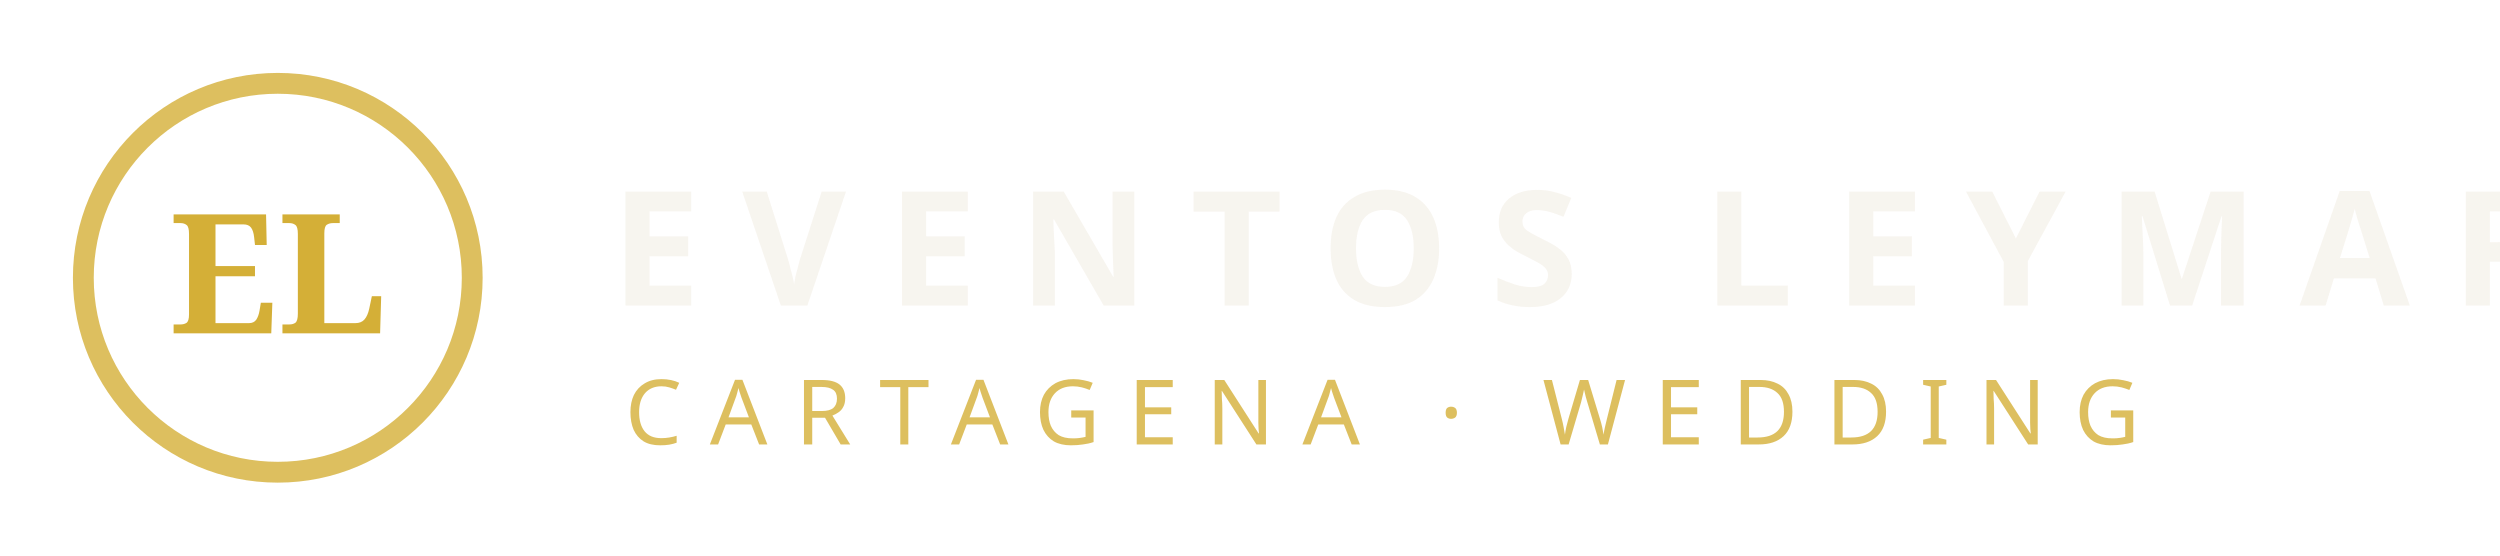
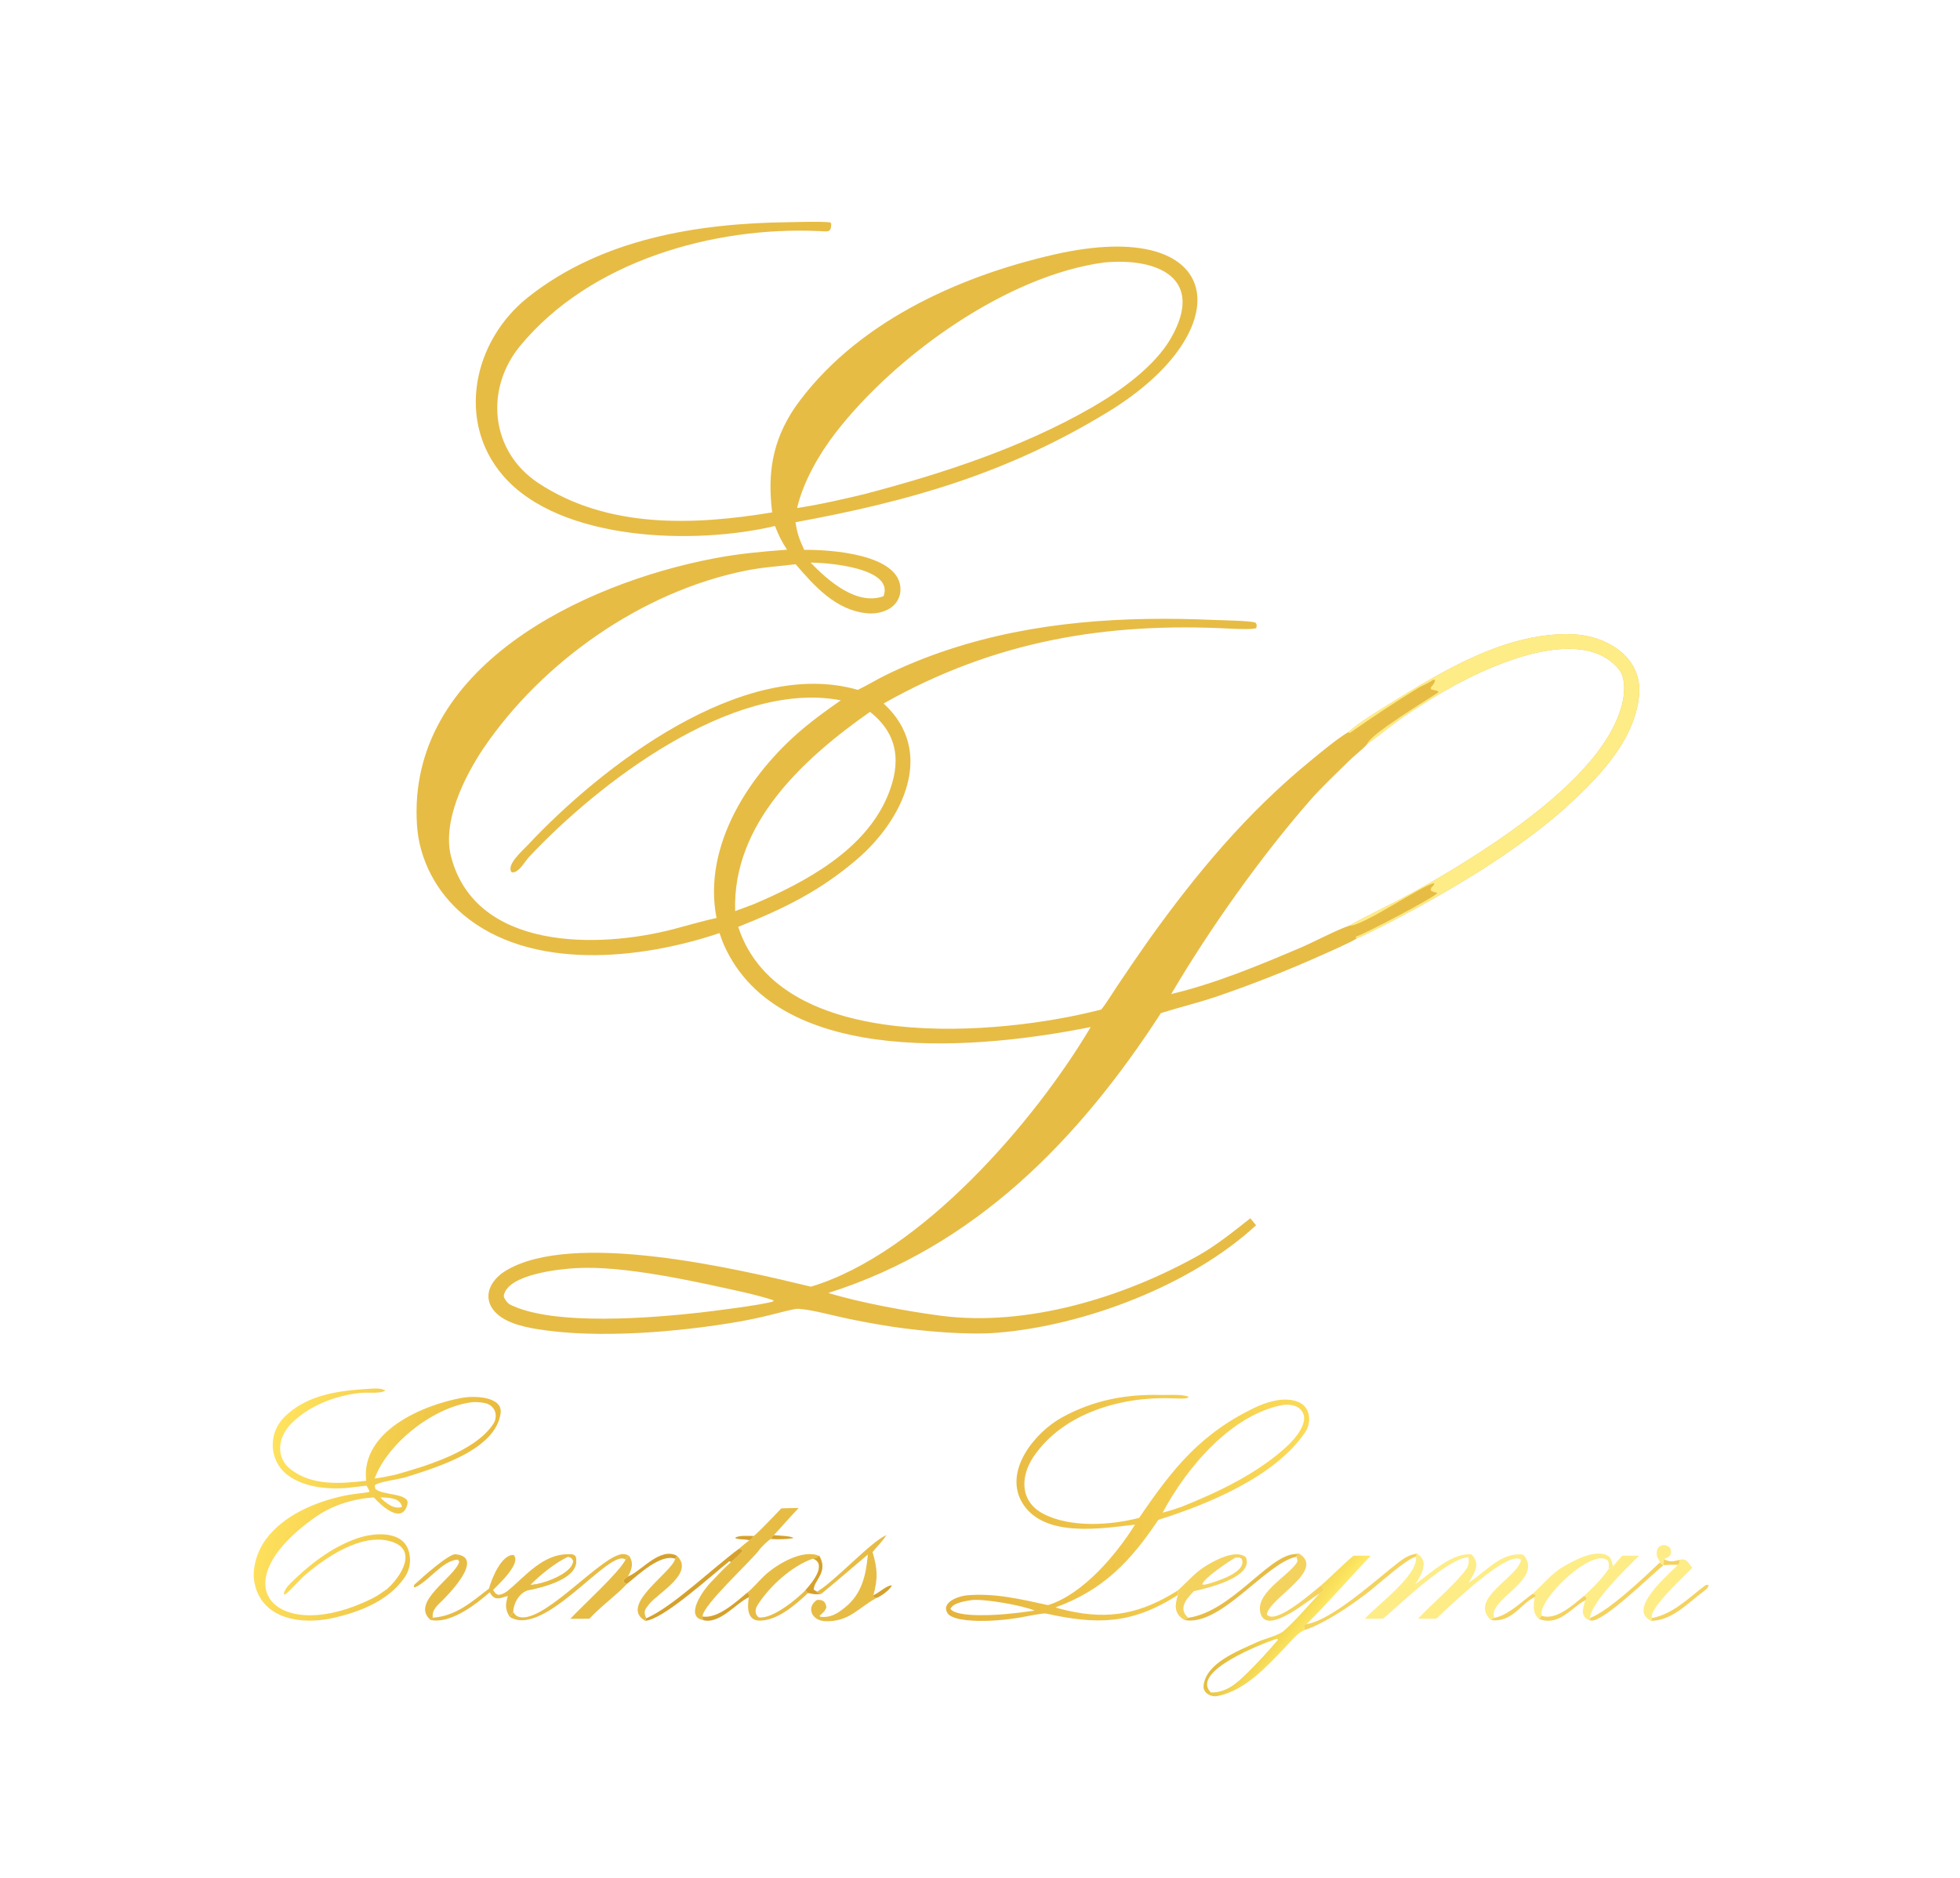
- <svg xmlns="http://www.w3.org/2000/svg" viewBox="0 0 180 40" fill="none">
-   <circle cx="20" cy="20" r="14" stroke="#d4af37" stroke-width="1.5" opacity="0.8" />
-   <text x="20" y="24" font-family="'Cormorant Garamond', serif" font-weight="600" font-size="12" fill="#d4af37" text-anchor="middle">EL</text>
-   <text x="44" y="22" font-family="'Montserrat', sans-serif" font-weight="600" font-size="11.5" letter-spacing="3" fill="#f7f4ee" opacity="0.95">EVENTOS LEYMAR</text>
-   <text x="45" y="32" font-family="'Montserrat', sans-serif" font-weight="400" font-size="6.5" letter-spacing="2" fill="#d4af37" opacity="0.8">CARTAGENA · WEDDING</text>
+ <svg xmlns="http://www.w3.org/2000/svg" role="img" aria-label="Eventos Leymar" width="1024" height="981" viewBox="0 0 1024 981">
+   <path fill="#E7BC45" d="M404.892 274.864C363.858 284.706 292.744 283.268 262.852 248.605C238.27 220.098 247.22 178.089 275.855 155.346C314.194 124.895 364.065 116.691 411.863 116.114C418.521 116.034 427.412 115.605 433.801 116.207L434.279 116.948C434.229 121.709 432.603 120.973 428.004 120.761C372.488 118.198 308.201 136.591 271.805 180.689C253.15 203.292 256.179 235.738 281.123 252.344C317.357 276.331 362.371 274.567 403.414 267.766C400.932 247.496 403.416 230.699 415.102 213.194C446 169.156 500.153 144.492 551.018 132.947C640.457 112.648 649.051 172.381 578.973 215.207C526.474 247.289 475.664 261.883 415.575 272.909C416.661 279.301 417.465 281.37 420.158 287.348C433.281 287.148 470.644 289.463 470.456 308.095C470.447 311.406 469.008 314.552 466.509 316.724C462.966 319.836 457.566 320.948 452.998 320.496C436.601 318.872 425.595 306.362 415.679 294.867C406.39 296.015 398.992 296.317 389.479 298.23C335.36 309.118 283.163 345.828 252.388 391.346C242.537 406.097 230.923 429.556 235.672 447.692C248.529 496.785 312.503 495.86 352.078 485.492C359.584 483.525 367.127 481.27 374.347 479.71C366.945 441.916 391.67 404.22 419.388 380.899C425.833 375.477 432.373 370.802 439.272 365.974L438.513 365.833C382.126 355.546 312.066 409.712 276.392 447.854C273.986 450.427 270.917 456.489 267.312 455.831C264.291 452.024 272.879 444.666 275.722 441.626C314.085 400.604 388.181 343.174 448.164 360.506C452.815 358.278 457.953 355.159 462.785 352.77C473.27 347.648 484.092 343.249 495.177 339.602C540.219 324.653 587.652 321.883 634.692 323.988C637.881 324.131 653.858 324.357 655.961 325.412C656.843 327.004 656.606 326.128 656.346 328.196C655.011 329.035 645.879 328.675 643.605 328.553C577.729 325.009 519.532 334.945 461.642 367.63C489.202 392.871 471.588 428.558 447.914 448.901C428.291 465.762 409.323 474.909 385.687 484.367C407.58 551.351 522.485 541.341 575.39 527.534C577.589 524.875 581.391 518.709 583.473 515.61C589.048 507.245 594.73 498.952 600.517 490.733C625.071 456.417 651.449 424.84 684.153 398.007C689.437 393.673 698.523 386.036 704.384 382.627C709.351 378.113 719.162 372.036 725.133 368.33C753.457 350.75 786.467 330.501 820.905 331.425C838.85 331.906 858.149 343.041 856.324 363.266C854.097 387.941 833.297 408.275 815.707 424.028C793.392 443.304 765.76 460.498 740.003 474.583C731.983 478.969 717.493 486.642 708.914 490.352C706.689 492.013 694.138 497.537 691.377 498.761C672.862 507.091 653.963 514.538 634.742 521.075C625.219 524.229 615.945 526.45 606.528 529.42C563.698 595.578 509.507 651.305 432.782 675.675C449.464 680.769 474.134 685.288 491.322 687.545C536.251 693.445 586.293 678.205 625.353 656.514C635.392 650.939 644.28 643.686 653.236 636.641L656.238 640.287C622.253 671.723 566.431 692.844 520.747 696.488C505.242 697.725 482.451 695.712 466.966 693.434C458.368 692.134 449.812 690.572 441.309 688.752C434.417 687.275 423.787 684.353 416.923 683.93C415.183 683.822 405.865 686.331 403.41 686.941C397.717 688.379 391.976 689.614 386.196 690.644C354.812 696.102 311.9 699.766 280.466 694.535C272.603 693.227 261.985 690.822 257.206 683.787C255.47 681.232 254.775 678.209 255.397 675.165C256.362 670.443 260.095 666.575 264.092 664.131C299.167 642.681 385.219 663.105 423.688 672.39C480.986 655.133 540.524 586.214 569.843 536.696C515.173 547.737 407.077 559.412 378.137 493.59C377.347 491.793 376.583 489.471 375.912 487.608C334.841 501.467 277.272 507.661 241.959 477.924C228.073 466.231 219.045 449.4 217.852 431.212C212.429 348.51 304.585 304.889 373.033 291.798C386.076 289.304 398.183 288.239 411.188 287.252C408.368 283.028 406.712 279.555 404.892 274.864ZM451.58 258.219C492.51 247.462 533.935 233.961 570.729 212.745C585.454 204.254 603.317 191.441 611.758 176.7C629.825 145.151 604.502 134.517 576.809 137.178C525.915 144.001 468.045 185.678 436.905 225.702C428.136 236.973 419.714 251.515 416.448 265.47C428.666 263.637 439.581 261.043 451.58 258.219ZM393.675 472.547C420.753 461.069 451.958 444.269 463.763 415.868C470.926 398.638 469.391 383.743 454.52 372.008C420.038 396.229 382.594 430.199 384.076 476.129L393.675 472.547ZM704.943 483.743C713.283 478.985 724.688 473.611 733.542 468.863C751.723 459.135 769.327 448.363 786.264 436.602C808.75 420.779 842.797 393.809 848.054 365.237C848.859 360.13 849.093 353.606 845.498 349.388C831.604 333.088 804.409 339.486 787.459 345.651C768.598 352.511 752.125 361.977 735.589 372.998C728.069 378.01 721.408 383.656 714.251 388.881L713.705 389.5C711.654 391.786 707.158 395.246 704.583 397.815C698.064 404.315 690.746 411.063 684.694 417.981C658.657 447.743 632.07 485.209 611.894 519.476C635.279 513.86 657.391 504.63 679.458 495.248C686.167 492.395 698.67 485.775 704.943 483.743ZM365.621 685.93C370.992 685.337 399.95 681.744 404.068 680.024L404.103 679.538C400.897 678.282 391.77 676.01 388.167 675.21C363.427 669.716 325.673 661.141 300.629 662.712C293.553 663.125 265.453 665.609 263.219 676.972C262.957 678.303 265.25 681.095 266.361 681.66C289.017 693.24 342.196 688.536 365.621 685.93ZM461.604 311.565C467.242 296.732 432.549 294.039 423.492 294.004C432.53 303.351 447.48 316.649 461.604 311.565Z" />
+   <path fill="#FEEC87" d="M704.384 382.627C709.351 378.113 719.162 372.036 725.133 368.33C753.457 350.75 786.467 330.501 820.905 331.425C838.85 331.906 858.149 343.041 856.324 363.266C854.097 387.941 833.297 408.275 815.707 424.028C793.392 443.304 765.76 460.498 740.003 474.583C731.983 478.969 717.493 486.642 708.914 490.352L708.358 490L708.408 489.47C711.596 488.781 750.308 468.547 750.958 466.606C749.561 466.275 748.603 466.184 747.467 465.308C747.684 462.677 749.062 463.589 749.349 461.481C742.593 462.756 711.683 484.262 704.943 483.743C713.283 478.985 724.688 473.611 733.542 468.863C751.723 459.135 769.327 448.363 786.264 436.602C808.75 420.779 842.797 393.809 848.054 365.237C848.859 360.13 849.093 353.606 845.498 349.388C831.604 333.088 804.409 339.486 787.459 345.651C768.598 352.511 752.125 361.977 735.589 372.998C728.069 378.01 721.408 383.656 714.251 388.881C715.288 384.051 745.927 365.521 751.38 361.884L751.342 361.197C750.162 360.788 748.933 360.546 747.713 360.267C746.842 358.509 749.201 358.68 749.743 355.48L749.035 355.083L747.822 355.852C745.07 357.612 742.986 358.232 740.65 359.67C728.568 367.11 716.718 374.921 705.117 383.091L704.384 382.627Z" />
+   <defs>
+     <linearGradient id="gradient_0" gradientUnits="userSpaceOnUse" x1="492.38" y1="792.715" x2="684.921" y2="782.159">
+       <stop offset="0" stop-color="#E5B43E" />
+       <stop offset="1" stop-color="#FBDA57" />
+     </linearGradient>
+   </defs>
+   <path fill="url(#gradient_0)" d="M592.982 796.731C575.988 798.639 545.902 803.862 534.427 785.881C523.789 769.211 540.437 748.598 554.933 740.658C571.202 731.746 588.139 728.465 606.714 728.98C611.478 729.064 616.083 728.51 620.598 729.708L620.868 730.321C619.771 731.131 614.6 730.81 612.812 730.736C586.273 729.633 555.437 738.248 539.916 761.334C533.13 771.427 532.702 784.436 544.842 790.947C558.916 798.494 580.257 797.126 595.162 793.188C612.582 767.536 627.65 748.43 657.411 734.746C663.879 732.036 671.511 729.973 678.25 732.614C684.747 735.161 685.338 743.363 681.868 748.494C666.14 771.752 630.896 786.175 605.168 794.232C590.698 815.866 576.497 830.843 551.412 840.021C553.541 840.66 555.694 841.217 557.867 841.689C579.569 846.623 596.268 843.18 615.239 831.209C615.288 831.724 615.458 833.076 615.398 833.509C590.948 849.103 572.905 849.015 546.481 843.199C544.926 842.857 535.136 844.899 532.842 845.3C527.394 846.224 521.891 846.789 516.368 846.991C511.17 847.151 498.682 847.201 495.293 843.393C491.019 837.412 500.901 834.113 504.838 833.722C519.24 832.295 533.548 835.758 547.547 838.804C565.805 833.13 583.222 812.41 592.982 796.731ZM607.431 790.458C611.087 789.521 613.657 788.711 617.224 787.454C636.406 779.804 657.807 769.629 673.028 755.179C676.687 751.706 683.22 743.973 680.837 738.625C678.992 734.482 674.519 733.77 670.39 734.158C643.297 739.174 619.917 767.009 607.431 790.458ZM528.643 843.146C532.815 842.791 536.459 842.164 540.55 841.679C534.419 838.947 514.145 835.418 507.747 836.16C504.618 836.642 497.982 837.515 496.57 840.741C499.899 845.677 522.806 843.859 528.643 843.146Z" />
+   <defs>
+     <linearGradient id="gradient_1" gradientUnits="userSpaceOnUse" x1="246.092" y1="798.461" x2="138.451" y2="772.178">
+       <stop offset="0" stop-color="#E9BB3E" />
+       <stop offset="1" stop-color="#FFE25E" />
+     </linearGradient>
+   </defs>
+   <path fill="url(#gradient_1)" d="M193.263 725.724C196.264 725.576 198.591 725.328 201.367 726.633C199.188 728.388 191.66 727.604 188.504 727.881C175.394 729.19 161.166 734.578 151.909 744.21C145.263 751.125 143.709 761.605 152.016 767.96C163.308 776.597 177.991 775.34 191.298 773.832C188.424 747.992 220.771 734.194 241.42 730.468C248.047 729.273 262.671 729.859 261.552 738.443C259.042 757.698 228.398 766.678 212.46 771.821C208.584 773.071 197.457 774.345 195.776 776.233L196.024 777.914C199.136 781.594 214.303 780.07 212.861 786.01C210.209 796.935 199.412 787.084 195.304 782.521C184.571 783.205 173.63 786.592 164.896 792.726C113.306 828.951 145.475 859.878 194.551 835.272C197.218 833.935 199.687 832.189 202.177 830.423C209.425 824.028 218.909 809.524 203.778 805.399C188.408 801.209 169.821 814.058 158.962 823.451C156.406 825.662 151.036 832.006 148.708 833.358L148.294 832.818C148.884 829.614 152.486 826.662 154.804 824.467C163.923 815.832 174.737 807.985 186.687 803.88C195.645 800.804 211.191 799.54 213.811 811.584C214.806 816.04 213.972 820.586 211.38 824.36C202.839 836.634 188.062 842.341 174.023 845.527C157.916 849.182 136.826 846.462 132.954 827.143C131.448 819.624 134.381 810.515 138.93 804.382C148.367 791.662 164.833 784.862 179.872 781.607C184.092 780.718 188.354 780.433 192.629 779.763L192.999 779.196C192.396 777.948 192.23 777.485 191.387 776.369C188.843 776.66 186.302 776.968 183.762 777.293C172.824 778.612 158.811 777.667 149.776 770.462C140.673 763.202 140.03 749.323 148.15 740.944C160.003 728.711 177.105 726.691 193.263 725.724ZM195.722 772.661C199.724 772.09 202.667 771.528 206.615 770.631C222.234 766.295 248.567 758.424 257.849 743.913C258.973 742.155 259.367 739.711 258.623 737.657C257.963 735.819 256.541 734.356 254.723 733.644C252.668 732.816 249.478 732.676 247.243 732.695C227.261 734.812 202.71 753.697 195.722 772.661ZM210.02 787.477C209.174 782.592 202.677 782.61 198.619 782.51C201.49 785.267 205.725 789.01 210.02 787.477Z" />
+   <defs>
+     <linearGradient id="gradient_2" gradientUnits="userSpaceOnUse" x1="658.592" y1="838.718" x2="681.386" y2="856.295">
+       <stop offset="0" stop-color="#E2BB3D" />
+       <stop offset="1" stop-color="#FFE964" />
+     </linearGradient>
+   </defs>
+   <path fill="url(#gradient_2)" d="M707.176 812.964L716.164 812.98C705.398 824.144 693.295 838.193 682.64 848.71L681.602 849.094C681.506 850.104 681.461 850.866 681.436 851.88C677.758 853.423 674.597 857.563 671.559 860.728C661.636 871.007 650.782 883.231 636.241 886.313C632.699 887.064 628.427 884.662 628.801 880.969C630.021 868.928 647.145 862.653 656.484 858.282C660.766 856.278 666.155 855.291 670.23 852.69C676.647 847.199 683.468 839.01 689.323 832.782C690.35 832.129 691.164 831.782 691.712 830.719C691.179 829.624 690.943 829.484 690.106 828.574C695.664 823.777 701.98 817.18 707.176 812.964ZM632.638 884.469C640.68 884.568 645.985 879.782 651.513 874.378C657.126 868.818 662.5 863.02 667.618 857.001L667.55 856.491L666.759 856.462C659.677 858.872 621.578 873.474 632.638 884.469Z" />
+   <path fill="#E7BC45" d="M390.476 832.203C393.834 829.504 396.313 826.278 399.401 823.385C405.642 817.537 419.39 809.278 428.029 813.092C432.992 821.81 424.853 825.923 425.147 830.785L426.839 831.801L426.966 832.253L429.27 832.739C426.471 833.421 424.967 833.012 422.232 832.418C415.734 838.481 406.593 846.632 397.251 846.909C390.04 847.123 390.457 839.591 391.222 834.691L391.575 833.742L390.476 832.203ZM420.84 830.989C424.135 827.37 432.417 817.42 424.78 814.489C413.629 818.353 402.095 828.889 395.792 838.784C394.437 840.911 394.2 843.535 396.361 845.185C403.474 846.259 416.028 835.865 420.84 830.989Z" />
+   <path fill="#D5A12C" d="M428.029 813.092C432.992 821.81 424.853 825.923 425.147 830.785L426.839 831.801L426.966 832.253L429.27 832.739C426.471 833.421 424.967 833.012 422.232 832.418L420.84 830.989C424.135 827.37 432.417 817.42 424.78 814.489C426.692 814.277 426.626 814.358 428.029 813.092Z" />
+   <path fill="#FEEC87" d="M739.396 827.842C747.783 821.877 758.771 811.184 768.853 812.313C773.72 817.649 770.314 821.592 767.294 827.113L767.829 826.763C776.858 820.737 784.4 811.042 795.798 812.395C794.58 814.177 794.837 813.253 794.669 815.16C788.21 809.12 755.886 840.835 750.382 845.872L740.868 845.913C748.318 837.886 757.703 830.24 764.709 821.743C767.124 818.814 767.684 817.298 767.192 813.744C756.239 814.347 731.744 838.139 722.701 845.808C719.885 845.991 715.977 845.89 713.073 845.896C719.463 838.741 741.333 822.964 739.715 813.443L740.275 811.881C746.883 815.706 742.659 823.073 739.396 827.842Z" />
+   <path fill="#E7BC45" d="M255.476 830.152C256.766 825.115 262.077 812.124 268.345 812.609C272.617 816.753 260.651 827.8 257.636 830.856C258.541 832.25 258.727 832.853 260.281 833.407C262.295 833.292 262.76 832.85 264.594 831.837C274.553 823.902 283.972 810.975 298.941 812.285C299.918 812.687 300.601 812.783 300.865 814.002C303.19 824.743 284.041 829.265 277.064 830.803C271.648 831.602 268.356 837.392 268.13 842.442L266.316 844.964C266.12 844.648 265.932 844.327 265.752 844.002C263.774 840.411 264.206 837.83 265.299 834.112C262.362 834.564 262.182 835.496 258.98 835.2C257.117 834.325 257.038 833.927 255.855 832.116C248.769 838.282 236.903 847.458 226.972 846.826C226.308 846.789 225.646 846.72 224.988 846.617L226.121 845.37C238.199 844.479 246.178 837.316 255.476 830.152ZM277.165 828.195C282.768 828.285 299.494 822.375 299.469 815.607C298.271 813.673 299.078 814.382 296.884 813.494C290.486 816.387 282.061 823.132 277.165 828.195Z" />
+   <path fill="#E7BC45" d="M298.941 812.285C299.918 812.687 300.601 812.783 300.865 814.002C303.19 824.743 284.041 829.265 277.064 830.803L276.518 828.804L277.165 828.195C282.768 828.285 299.494 822.375 299.469 815.607C298.271 813.673 299.078 814.382 296.884 813.494C298.133 813.257 298.041 813.215 298.941 812.285Z" />
+   <path fill="#E7BC45" d="M408.211 788.232C411.065 788.084 414.385 788.099 417.281 788.04C413.123 792.326 408.522 797.723 404.299 802.237C402.827 803.33 403.469 803.516 402.702 804.223C401.223 805.117 397.853 808.307 396.966 809.572C392.854 815.44 366.842 838.983 367.059 844.75L366.889 845.499L367.529 846.19L367.003 846.56C357.539 844.47 367.823 830.468 371.204 827.038C375.014 823.175 377.75 819.95 381.938 816.275C382.835 815.679 388.057 810.961 388.106 810.113L386.152 809.294C387.894 807.689 389.616 806.375 391.472 804.918C392.548 804.299 392.948 803.647 393.803 802.691C397.905 799.191 404.234 792.301 408.211 788.232Z" />
+   <path fill="#F4D25E" d="M615.239 831.209C619.569 827.388 623.97 822.275 628.673 819.157C633.553 815.921 645.672 809.139 650.947 813.854C655.102 824.315 630.328 830.092 623.686 831.513C619.781 835.723 615.385 840.534 620.757 845.423L618.87 846.594C613.371 843.433 613.673 839.003 615.398 833.509C615.458 833.076 615.288 831.724 615.239 831.209ZM631.02 827.751C635.683 826.343 651.969 821.516 648.671 814.529C646.985 813.667 647.527 813.93 645.399 814.031C642.276 815.709 628.514 824.965 628.138 827.999C629.308 828.271 629.833 828.021 631.02 827.751Z" />
+   <path fill="#E7BC45" d="M426.839 831.801C436.338 826.245 455.136 805.439 463.13 802.211C460.512 806.121 458.652 807.649 455.884 811.079C458.477 820.07 458.735 824.609 456.326 833.608L456.396 834.792L457.984 835.024C448.46 840.038 443.714 847.752 430.956 847.176C424.109 846.866 421.043 839.995 426.804 836.105C429.827 835.868 431.176 836.737 431.765 839.838C431.167 841.909 429.796 842.857 428.195 844.391L428.576 844.877C433.942 845.515 437.455 843.242 441.51 839.979C450.325 832.885 452.438 823.135 453.416 812.356C445.257 819.282 437.586 825.936 429.27 832.739L426.966 832.253L426.839 831.801Z" />
+   <path fill="#F4D25E" d="M678.692 811.879C692.945 820.59 662.762 835.31 661.885 843.705C666.023 849.041 683.705 833.785 687.553 830.669C688.412 829.979 689.262 829.281 690.106 828.574C690.943 829.484 691.179 829.624 691.712 830.719C691.164 831.782 690.35 832.129 689.323 832.782C685.201 834.755 662.616 854.666 658.741 843.636C654.939 832.814 672.777 823.931 677.51 816.62C678.203 815.549 677.635 814.703 677.276 813.509C677.471 812.372 677.33 812.913 678.692 811.879Z" />
+   <path fill="#E7BC45" d="M326.82 815.042C327.343 813.758 327.511 813.842 328.723 813.066C331.159 816.868 330.174 820.071 328.052 823.831C326.366 825.062 326.449 824.623 325.742 826.275C326.433 827.505 325.997 826.942 327.605 827.665C321.907 833.789 313.986 839.3 307.954 845.901L297.963 845.959C304.243 839.111 323.309 821.983 326.82 815.042Z" />
+   <path fill="#FEEC87" d="M800.686 832.87C805.95 828.212 810.62 822.178 816.938 818.586C822.658 815.333 833.258 809.435 839.912 812.931C841.915 813.984 842.095 816.448 842.738 818.524L842.37 819.379L840.409 819.934C840.611 817.852 840.862 817.263 839.968 815.493C832.074 808.331 803.001 836.113 805.485 844.383L804.129 846.08C800.494 843.121 801.179 838.761 801.782 834.609C802.335 834.175 802.069 834.478 802.409 833.574L800.686 832.87Z" />
+   <path fill="#E7BC45" d="M224.988 846.617C213.953 837.284 237.85 824.145 239.954 816.069L239.171 815.002C231.104 815.527 224.227 826.176 216.787 829.571L216.163 829.277L216.413 828.194C220.482 824.376 234.49 811.904 237.982 812.218C254.314 813.684 232.722 834.919 229.616 837.848C225.829 841.419 225.929 843.632 226.121 845.37L224.988 846.617Z" />
+   <path fill="#FEEC87" d="M847.574 812.958L856.278 813.003C850.22 819.125 831.173 837.197 830.774 845.452L831.15 846.061L830.002 846.552C825.397 844.641 827.065 839.953 828.326 836.155C828.843 835.654 828.581 835.991 828.948 835.038L827.698 833.922C832.879 829.019 836.288 825.721 840.409 819.934L842.37 819.379L842.738 818.524C844.335 816.605 845.836 814.759 847.574 812.958Z" />
+   <path fill="#FEEC87" d="M877.616 815.145C881.055 814.138 882.006 816.645 884.131 819.279C880.217 823.471 860.943 840.977 863.118 845.558L862.613 846.985C849.893 841.122 871.475 823.014 876.682 817.719C877.433 817.005 877.334 816.378 877.616 815.145Z" />
+   <path fill="#FEEC87" d="M795.798 812.395C807.239 825.435 776.668 835.853 780.717 845.443L778.934 846.579C766.939 835.533 793.08 824.276 794.669 815.16C794.837 813.253 794.58 814.177 795.798 812.395Z" />
+   <path fill="#E7BC45" d="M353.707 813.05C363.094 822.061 343.852 832.392 339.144 838.29C336.849 841.166 336.042 842.201 337.642 845.665L337.102 847.001C322.873 838.97 351.502 821.457 352.728 814.532C352.911 814.06 353.385 813.497 353.707 813.05Z" />
+   <path fill="#E7BC45" d="M268.13 842.442C268.695 843.176 269.381 844.198 270.236 844.601C282.052 850.16 311.034 816.108 323.529 812.46C325.583 811.86 326.879 812.051 328.723 813.066C327.511 813.842 327.343 813.758 326.82 815.042C318.785 808.421 284.467 856.326 266.316 844.964L268.13 842.442Z" />
+   <path fill="#F4D25E" d="M682.64 848.71C696.14 846.678 720.127 824.458 730.925 816.252C734.059 813.87 736.277 812.517 740.275 811.881L739.715 813.443C734.031 815.113 719.663 828.424 713.899 832.777C705.017 839.486 691.943 848.463 681.436 851.88C681.461 850.866 681.506 850.104 681.602 849.094L682.64 848.71Z" />
+   <path fill="#E7BC45" d="M620.757 845.423C643.229 842.191 662.103 813.647 675.918 812.164L678.692 811.879C677.33 812.913 677.471 812.372 677.276 813.509C661.168 816.898 637.728 850.163 618.87 846.594L620.757 845.423Z" />
+   <path fill="#D5A12C" d="M386.152 809.294L388.106 810.113C388.057 810.961 382.835 815.679 381.938 816.275L381.025 815.867C371.953 823.048 346.458 846.459 337.102 847.001L337.642 845.665C351.219 839.902 372.751 819.093 386.152 809.294Z" />
+   <path fill="#F4D25E" d="M867.298 816.405C868.25 817.713 867.661 817.239 869.111 817.904C862.671 823.075 838.06 847.317 831.482 846.892C830.909 846.854 830.53 846.713 830.002 846.552L831.15 846.061L830.774 845.452C840.348 842.065 859.511 823.823 867.298 816.405Z" />
+   <path fill="#F4D25E" d="M863.118 845.558C874.116 843.367 881.82 835.403 890.465 828.83C891.482 828.056 891.619 828.128 892.693 828.363C892.542 829.862 890.801 831.053 889.458 832.061C881.478 838.053 873.197 847.031 862.613 846.985L863.118 845.558Z" />
+   <path fill="#D5A12C" d="M328.052 823.831C334.876 821.311 344.785 808.176 353.707 813.05C353.385 813.497 352.911 814.06 352.728 814.532C344.958 811.918 333.533 822.949 327.605 827.665C325.997 826.942 326.433 827.505 325.742 826.275C326.449 824.623 326.366 825.062 328.052 823.831Z" />
+   <path fill="#D5A12C" d="M367.059 844.75C374.913 846.085 384.822 836.924 390.476 832.203L391.575 833.742L391.222 834.691C384.224 837.961 375.826 849.18 367.003 846.56L367.529 846.19L366.889 845.499L367.059 844.75Z" />
+   <path fill="#F4D25E" d="M805.485 844.383C813.184 846.944 822.018 838.442 827.698 833.922L828.948 835.038C828.581 835.991 828.843 835.654 828.326 836.155C820.582 840.347 814.627 849.911 804.129 846.08L805.485 844.383Z" />
+   <path fill="#FEEC87" d="M867.298 816.405C865.677 813.604 864.806 811.909 866.213 808.886C868.412 806.767 870.372 807.101 872.558 808.892C873.965 812.411 872.29 813.435 869.341 814.847L869.111 817.904C867.661 817.239 868.25 817.713 867.298 816.405Z" />
+   <path fill="#F4D25E" d="M800.686 832.87L802.409 833.574C802.069 834.478 802.335 834.175 801.782 834.609C794.407 837.994 790.015 848.15 778.934 846.579L780.717 845.443C787.667 844.194 794.783 837.245 800.686 832.87Z" />
+   <path fill="#D5A12C" d="M456.326 833.608C459.279 832.335 463.6 828.219 465.933 828.505C465.142 830.658 460.142 834.332 457.984 835.024L456.396 834.792L456.326 833.608Z" />
+   <path fill="#D5A12C" d="M402.702 804.223C403.469 803.516 402.827 803.33 404.299 802.237C406.485 802.469 413.189 802.622 414.583 803.699C411.743 804.439 405.652 804.524 402.702 804.223Z" />
+   <path fill="#F4D25E" d="M869.341 814.847C872.749 816.408 873.894 815.991 877.616 815.145C877.334 816.378 877.433 817.005 876.682 817.719C873.872 817.665 871.907 817.722 869.111 817.904L869.341 814.847Z" />
+   <path fill="#D5A12C" d="M391.472 804.918C388.454 804.104 385.799 804.748 384.032 803.651C385.755 802.203 391.388 802.654 393.803 802.691C392.948 803.647 392.548 804.299 391.472 804.918Z" />
</svg>
